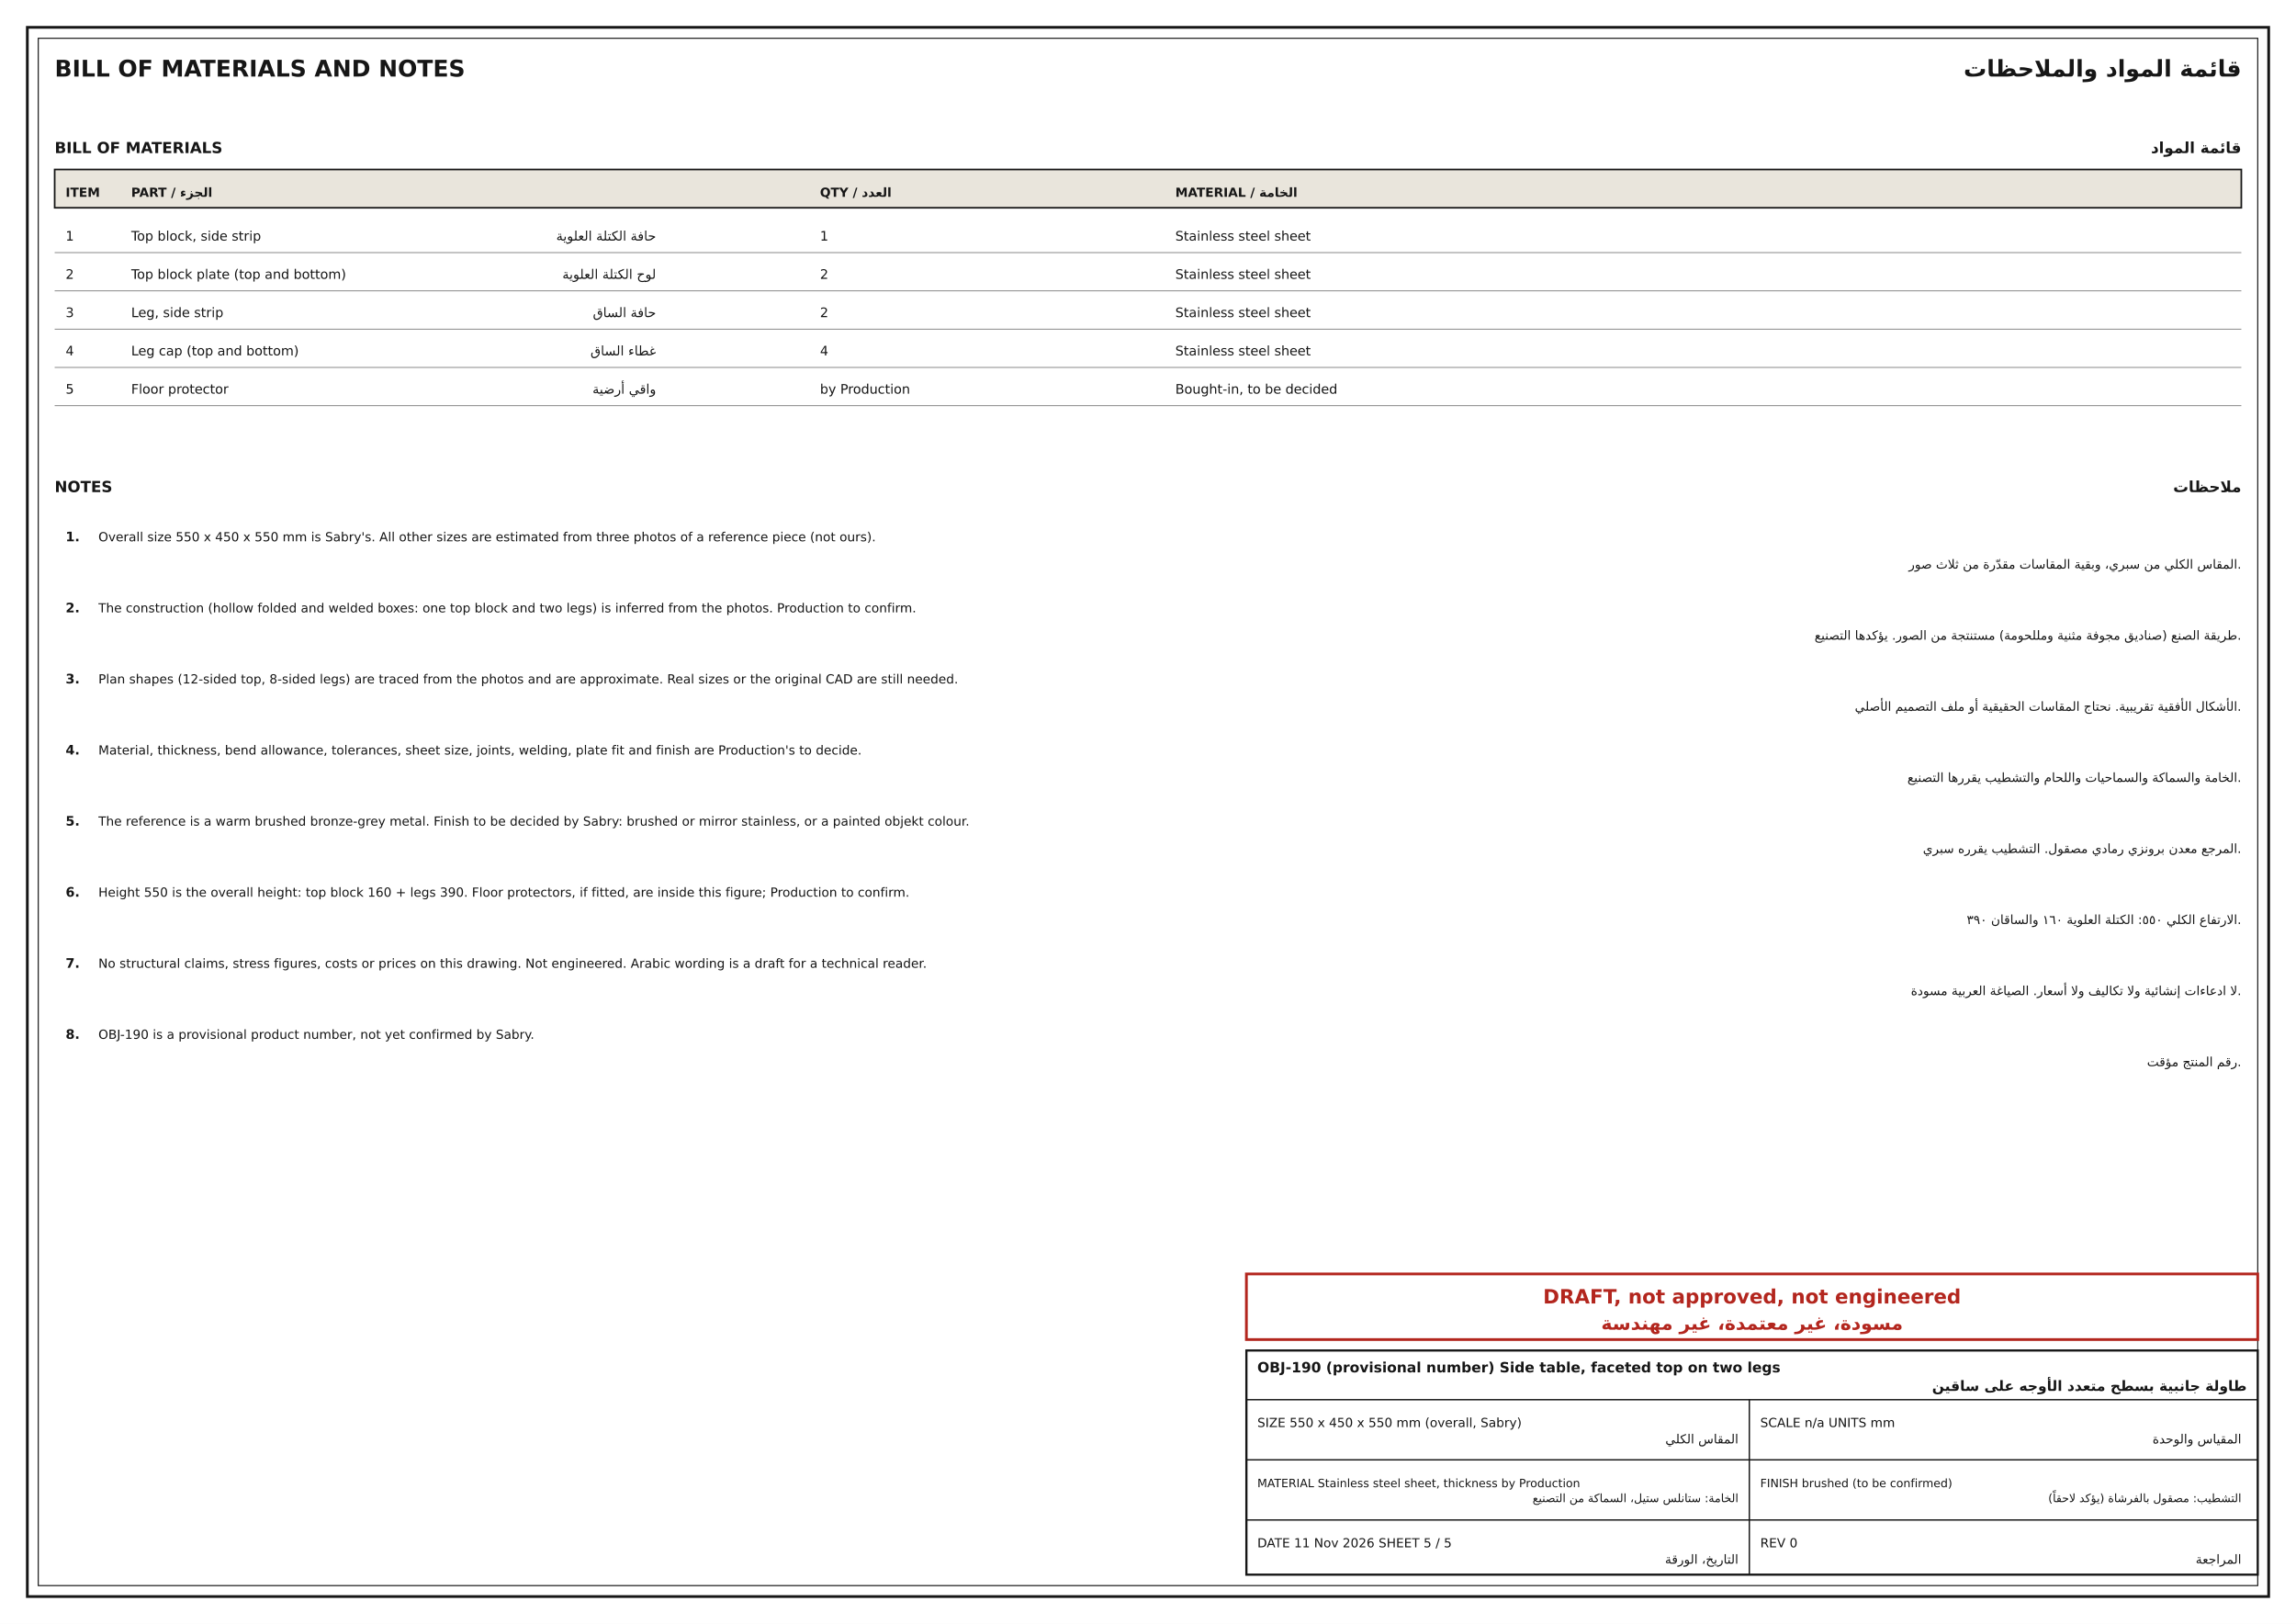
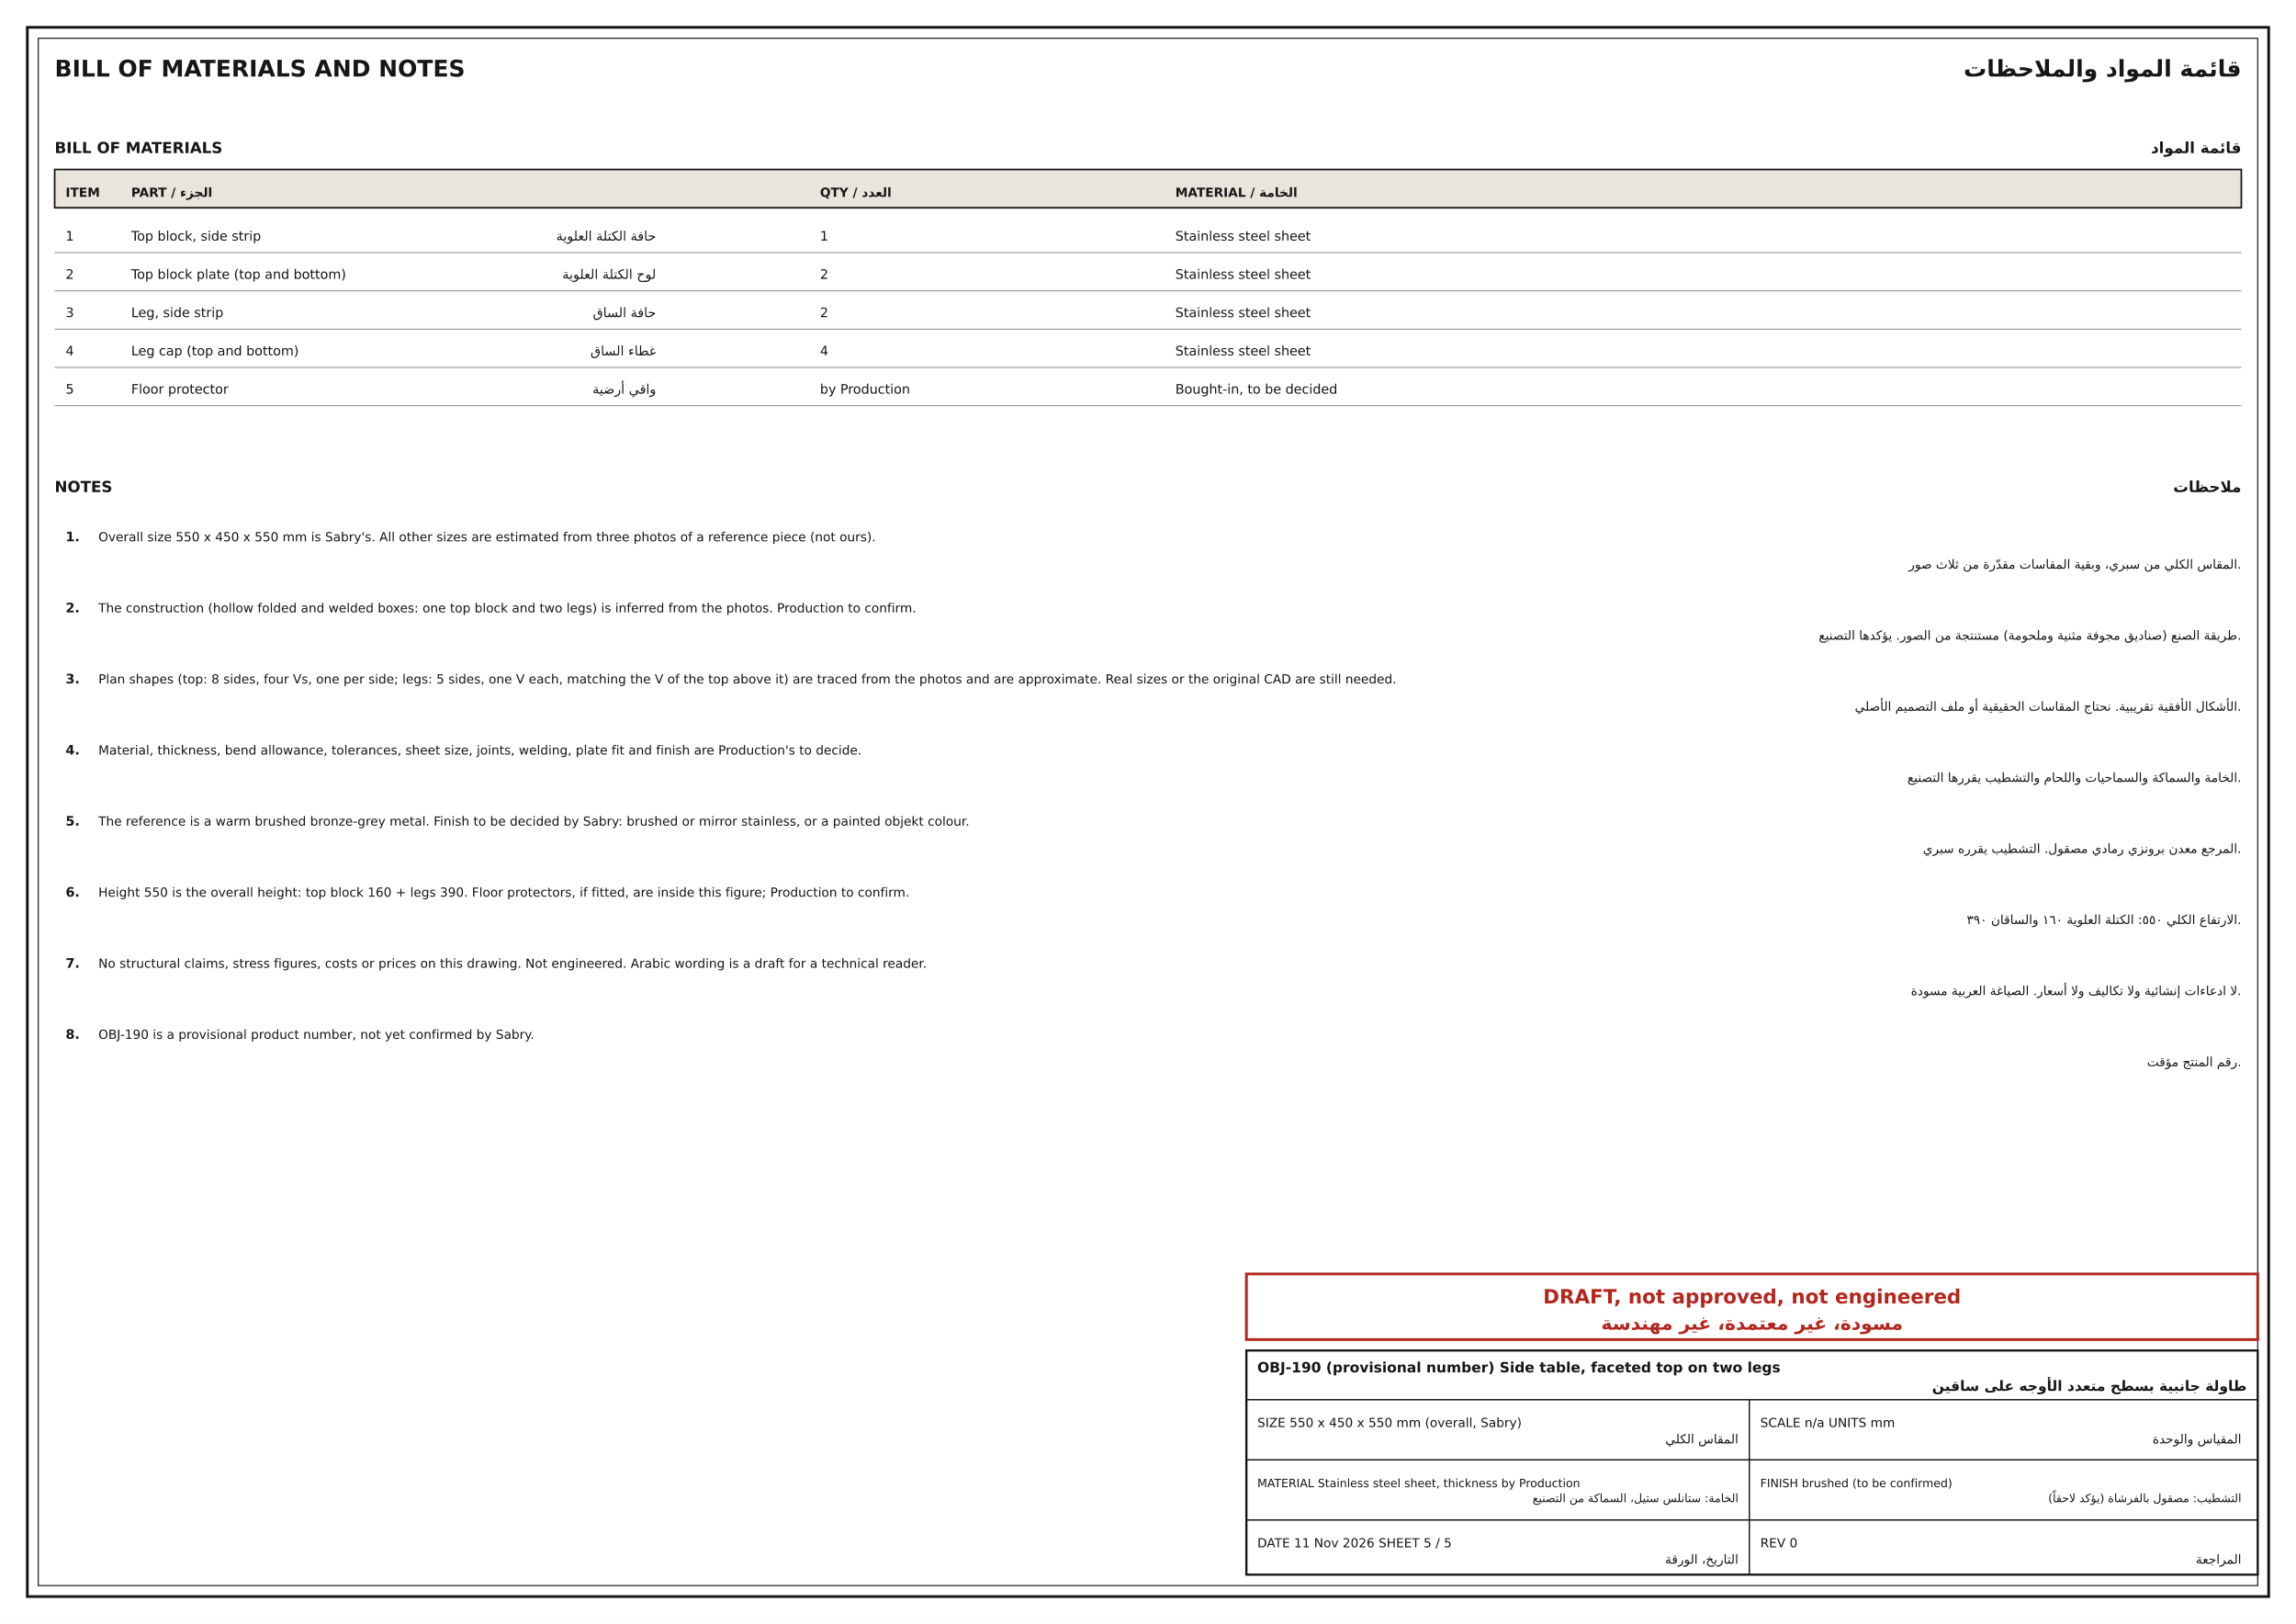
<svg xmlns="http://www.w3.org/2000/svg" viewBox="0 0 420 297" width="420mm" height="297mm">
  <rect width="420" height="297" fill="#fff" />
  <rect x="5.00" y="5.00" width="410.00" height="287.00" fill="none" stroke="#161616" stroke-width="0.5" />
  <rect x="7.00" y="7.00" width="406.00" height="283.00" fill="none" stroke="#161616" stroke-width="0.2" />
  <rect x="228.00" y="247.00" width="185.00" height="41.00" fill="#fff" stroke="#161616" stroke-width="0.4" />
  <line x1="228.00" y1="256.00" x2="413.00" y2="256.00" stroke="#161616" stroke-width="0.25" />
  <line x1="228.00" y1="267.00" x2="413.00" y2="267.00" stroke="#161616" stroke-width="0.25" />
  <line x1="228.00" y1="278.00" x2="413.00" y2="278.00" stroke="#161616" stroke-width="0.25" />
  <line x1="320.00" y1="256.00" x2="320.00" y2="288.00" stroke="#161616" stroke-width="0.25" />
  <text x="230.00" y="251.00" font-family="DejaVu Sans, Inter, Arial, sans-serif" font-size="2.6" font-weight="600" text-anchor="start" fill="#161616">OBJ-190 (provisional number)  Side table, faceted top on two legs</text>
  <text x="411.00" y="254.38" font-family="DejaVu Sans, Inter, Arial, sans-serif" font-size="2.6" font-weight="600" text-anchor="end" fill="#161616">طاولة جانبية بسطح متعدد الأوجه على ساقين</text>
  <text x="230.00" y="261.00" font-family="DejaVu Sans, Inter, Arial, sans-serif" font-size="2.3" font-weight="400" text-anchor="start" fill="#161616">SIZE  550 x 450 x 550 mm (overall, Sabry)</text>
  <text x="318.00" y="263.99" font-family="DejaVu Sans, Inter, Arial, sans-serif" font-size="2.3" font-weight="400" text-anchor="end" fill="#161616">المقاس الكلي</text>
  <text x="322.00" y="261.00" font-family="DejaVu Sans, Inter, Arial, sans-serif" font-size="2.3" font-weight="400" text-anchor="start" fill="#161616">SCALE  n/a   UNITS  mm</text>
  <text x="410.00" y="263.99" font-family="DejaVu Sans, Inter, Arial, sans-serif" font-size="2.3" font-weight="400" text-anchor="end" fill="#161616">المقياس والوحدة</text>
  <text x="230.00" y="272.00" font-family="DejaVu Sans, Inter, Arial, sans-serif" font-size="2.1" font-weight="400" text-anchor="start" fill="#161616">MATERIAL  Stainless steel sheet, thickness by Production</text>
  <text x="318.00" y="274.73" font-family="DejaVu Sans, Inter, Arial, sans-serif" font-size="2.1" font-weight="400" text-anchor="end" fill="#161616">الخامة: ستانلس ستيل، السماكة من التصنيع</text>
  <text x="322.00" y="272.00" font-family="DejaVu Sans, Inter, Arial, sans-serif" font-size="2.1" font-weight="400" text-anchor="start" fill="#161616">FINISH  brushed (to be confirmed)</text>
  <text x="410.00" y="274.73" font-family="DejaVu Sans, Inter, Arial, sans-serif" font-size="2.1" font-weight="400" text-anchor="end" fill="#161616">التشطيب: مصقول بالفرشاة (يؤكد لاحقاً)</text>
  <text x="230.00" y="283.00" font-family="DejaVu Sans, Inter, Arial, sans-serif" font-size="2.3" font-weight="400" text-anchor="start" fill="#161616">DATE  11 Nov 2026      SHEET 5 / 5</text>
  <text x="318.00" y="285.99" font-family="DejaVu Sans, Inter, Arial, sans-serif" font-size="2.3" font-weight="400" text-anchor="end" fill="#161616">التاريخ، الورقة</text>
  <text x="322.00" y="283.00" font-family="DejaVu Sans, Inter, Arial, sans-serif" font-size="2.3" font-weight="400" text-anchor="start" fill="#161616">REV  0</text>
  <text x="410.00" y="285.99" font-family="DejaVu Sans, Inter, Arial, sans-serif" font-size="2.3" font-weight="400" text-anchor="end" fill="#161616">المراجعة</text>
  <rect x="228.00" y="233.00" width="185.00" height="12.00" fill="#fff" stroke="#b3261e" stroke-width="0.5" />
  <text x="320.50" y="238.40" font-family="DejaVu Sans, Inter, Arial, sans-serif" font-size="3.6" font-weight="700" text-anchor="middle" fill="#b3261e">DRAFT, not approved, not engineered</text>
  <text x="320.50" y="243.20" font-family="DejaVu Sans, Inter, Arial, sans-serif" font-size="3.4" font-weight="700" text-anchor="middle" fill="#b3261e">مسودة، غير معتمدة، غير مهندسة</text>
  <text x="10.00" y="14.00" font-family="DejaVu Sans, Inter, Arial, sans-serif" font-size="4.2" font-weight="700" text-anchor="start" fill="#161616">BILL OF MATERIALS AND NOTES</text>
  <text x="410.00" y="14.00" font-family="DejaVu Sans, Inter, Arial, sans-serif" font-size="4.2" font-weight="700" text-anchor="end" fill="#161616">قائمة المواد والملاحظات</text>
  <text x="10.00" y="28.00" font-family="DejaVu Sans, Inter, Arial, sans-serif" font-size="2.8" font-weight="600" text-anchor="start" fill="#161616">BILL OF MATERIALS</text>
  <text x="410.00" y="28.00" font-family="DejaVu Sans, Inter, Arial, sans-serif" font-size="2.8" font-weight="600" text-anchor="end" fill="#161616">قائمة المواد</text>
  <rect x="10.00" y="31.00" width="400.00" height="7.00" fill="#e9e5dc" stroke="#161616" stroke-width="0.3" />
  <text x="12.00" y="36.00" font-family="DejaVu Sans, Inter, Arial, sans-serif" font-size="2.3" font-weight="600" text-anchor="start" fill="#161616">ITEM</text>
  <text x="24.00" y="36.00" font-family="DejaVu Sans, Inter, Arial, sans-serif" font-size="2.3" font-weight="600" text-anchor="start" fill="#161616">PART / الجزء</text>
  <text x="150.00" y="36.00" font-family="DejaVu Sans, Inter, Arial, sans-serif" font-size="2.3" font-weight="600" text-anchor="start" fill="#161616">QTY / العدد</text>
  <text x="215.00" y="36.00" font-family="DejaVu Sans, Inter, Arial, sans-serif" font-size="2.3" font-weight="600" text-anchor="start" fill="#161616">MATERIAL / الخامة</text>
  <line x1="10.00" y1="46.20" x2="410.00" y2="46.20" stroke="#7a7a7a" stroke-width="0.15" />
  <text x="12.00" y="44.00" font-family="DejaVu Sans, Inter, Arial, sans-serif" font-size="2.4" font-weight="400" text-anchor="start" fill="#161616">1</text>
  <text x="24.00" y="44.00" font-family="DejaVu Sans, Inter, Arial, sans-serif" font-size="2.4" font-weight="400" text-anchor="start" fill="#161616">Top block, side strip</text>
  <text x="120.00" y="44.00" font-family="DejaVu Sans, Inter, Arial, sans-serif" font-size="2.4" font-weight="400" text-anchor="end" fill="#161616">حافة الكتلة العلوية</text>
  <text x="150.00" y="44.00" font-family="DejaVu Sans, Inter, Arial, sans-serif" font-size="2.4" font-weight="400" text-anchor="start" fill="#161616">1</text>
  <text x="215.00" y="44.00" font-family="DejaVu Sans, Inter, Arial, sans-serif" font-size="2.4" font-weight="400" text-anchor="start" fill="#161616">Stainless steel sheet</text>
  <line x1="10.00" y1="53.20" x2="410.00" y2="53.20" stroke="#7a7a7a" stroke-width="0.15" />
  <text x="12.00" y="51.00" font-family="DejaVu Sans, Inter, Arial, sans-serif" font-size="2.4" font-weight="400" text-anchor="start" fill="#161616">2</text>
  <text x="24.00" y="51.00" font-family="DejaVu Sans, Inter, Arial, sans-serif" font-size="2.4" font-weight="400" text-anchor="start" fill="#161616">Top block plate (top and bottom)</text>
  <text x="120.00" y="51.00" font-family="DejaVu Sans, Inter, Arial, sans-serif" font-size="2.4" font-weight="400" text-anchor="end" fill="#161616">لوح الكتلة العلوية</text>
  <text x="150.00" y="51.00" font-family="DejaVu Sans, Inter, Arial, sans-serif" font-size="2.4" font-weight="400" text-anchor="start" fill="#161616">2</text>
  <text x="215.00" y="51.00" font-family="DejaVu Sans, Inter, Arial, sans-serif" font-size="2.4" font-weight="400" text-anchor="start" fill="#161616">Stainless steel sheet</text>
  <line x1="10.00" y1="60.20" x2="410.00" y2="60.20" stroke="#7a7a7a" stroke-width="0.15" />
  <text x="12.00" y="58.00" font-family="DejaVu Sans, Inter, Arial, sans-serif" font-size="2.4" font-weight="400" text-anchor="start" fill="#161616">3</text>
  <text x="24.00" y="58.00" font-family="DejaVu Sans, Inter, Arial, sans-serif" font-size="2.4" font-weight="400" text-anchor="start" fill="#161616">Leg, side strip</text>
  <text x="120.00" y="58.00" font-family="DejaVu Sans, Inter, Arial, sans-serif" font-size="2.4" font-weight="400" text-anchor="end" fill="#161616">حافة الساق</text>
  <text x="150.00" y="58.00" font-family="DejaVu Sans, Inter, Arial, sans-serif" font-size="2.4" font-weight="400" text-anchor="start" fill="#161616">2</text>
  <text x="215.00" y="58.00" font-family="DejaVu Sans, Inter, Arial, sans-serif" font-size="2.4" font-weight="400" text-anchor="start" fill="#161616">Stainless steel sheet</text>
  <line x1="10.00" y1="67.20" x2="410.00" y2="67.20" stroke="#7a7a7a" stroke-width="0.15" />
  <text x="12.00" y="65.00" font-family="DejaVu Sans, Inter, Arial, sans-serif" font-size="2.4" font-weight="400" text-anchor="start" fill="#161616">4</text>
  <text x="24.00" y="65.00" font-family="DejaVu Sans, Inter, Arial, sans-serif" font-size="2.4" font-weight="400" text-anchor="start" fill="#161616">Leg cap (top and bottom)</text>
  <text x="120.00" y="65.00" font-family="DejaVu Sans, Inter, Arial, sans-serif" font-size="2.4" font-weight="400" text-anchor="end" fill="#161616">غطاء الساق</text>
  <text x="150.00" y="65.00" font-family="DejaVu Sans, Inter, Arial, sans-serif" font-size="2.4" font-weight="400" text-anchor="start" fill="#161616">4</text>
  <text x="215.00" y="65.00" font-family="DejaVu Sans, Inter, Arial, sans-serif" font-size="2.4" font-weight="400" text-anchor="start" fill="#161616">Stainless steel sheet</text>
  <line x1="10.00" y1="74.20" x2="410.00" y2="74.20" stroke="#7a7a7a" stroke-width="0.15" />
  <text x="12.00" y="72.00" font-family="DejaVu Sans, Inter, Arial, sans-serif" font-size="2.4" font-weight="400" text-anchor="start" fill="#161616">5</text>
  <text x="24.00" y="72.00" font-family="DejaVu Sans, Inter, Arial, sans-serif" font-size="2.4" font-weight="400" text-anchor="start" fill="#161616">Floor protector</text>
  <text x="120.00" y="72.00" font-family="DejaVu Sans, Inter, Arial, sans-serif" font-size="2.4" font-weight="400" text-anchor="end" fill="#161616">واقي أرضية</text>
  <text x="150.00" y="72.00" font-family="DejaVu Sans, Inter, Arial, sans-serif" font-size="2.4" font-weight="400" text-anchor="start" fill="#161616">by Production</text>
  <text x="215.00" y="72.00" font-family="DejaVu Sans, Inter, Arial, sans-serif" font-size="2.4" font-weight="400" text-anchor="start" fill="#161616">Bought-in, to be decided</text>
  <text x="10.00" y="90.00" font-family="DejaVu Sans, Inter, Arial, sans-serif" font-size="2.8" font-weight="600" text-anchor="start" fill="#161616">NOTES</text>
  <text x="410.00" y="90.00" font-family="DejaVu Sans, Inter, Arial, sans-serif" font-size="2.8" font-weight="600" text-anchor="end" fill="#161616">ملاحظات</text>
  <text x="12.00" y="99.00" font-family="DejaVu Sans, Inter, Arial, sans-serif" font-size="2.4" font-weight="600" text-anchor="start" fill="#161616">1.</text>
  <text x="18.00" y="99.00" font-family="DejaVu Sans, Inter, Arial, sans-serif" font-size="2.3" font-weight="400" text-anchor="start" fill="#161616">Overall size 550 x 450 x 550 mm is Sabry's. All other sizes are estimated from three photos of a reference piece (not ours).</text>
  <text x="410.00" y="104.00" font-family="DejaVu Sans, Inter, Arial, sans-serif" font-size="2.3" font-weight="400" text-anchor="end" fill="#161616">المقاس الكلي من سبري، وبقية المقاسات مقدّرة من ثلاث صور.</text>
  <text x="12.00" y="112.00" font-family="DejaVu Sans, Inter, Arial, sans-serif" font-size="2.4" font-weight="600" text-anchor="start" fill="#161616">2.</text>
  <text x="18.00" y="112.00" font-family="DejaVu Sans, Inter, Arial, sans-serif" font-size="2.3" font-weight="400" text-anchor="start" fill="#161616">The construction (hollow folded and welded boxes: one top block and two legs) is inferred from the photos. Production to confirm.</text>
-   <text x="410.00" y="117.00" font-family="DejaVu Sans, Inter, Arial, sans-serif" font-size="2.3" font-weight="400" text-anchor="end" fill="#161616">طريقة الصنع (صناديق مجوفة مثنية ومللحومة) مستنتجة من الصور. يؤكدها التصنيع.</text>
+   <text x="410.00" y="117.00" font-family="DejaVu Sans, Inter, Arial, sans-serif" font-size="2.3" font-weight="400" text-anchor="end" fill="#161616">طريقة الصنع (صناديق مجوفة مثنية وملحومة) مستنتجة من الصور. يؤكدها التصنيع.</text>
  <text x="12.00" y="125.00" font-family="DejaVu Sans, Inter, Arial, sans-serif" font-size="2.4" font-weight="600" text-anchor="start" fill="#161616">3.</text>
-   <text x="18.00" y="125.00" font-family="DejaVu Sans, Inter, Arial, sans-serif" font-size="2.3" font-weight="400" text-anchor="start" fill="#161616">Plan shapes (12-sided top, 8-sided legs) are traced from the photos and are approximate. Real sizes or the original CAD are still needed.</text>
+   <text x="18.00" y="125.00" font-family="DejaVu Sans, Inter, Arial, sans-serif" font-size="2.3" font-weight="400" text-anchor="start" fill="#161616">Plan shapes (top: 8 sides, four Vs, one per side; legs: 5 sides, one V each, matching the V of the top above it) are traced from the photos and are approximate. Real sizes or the original CAD are still needed.</text>
  <text x="410.00" y="130.00" font-family="DejaVu Sans, Inter, Arial, sans-serif" font-size="2.3" font-weight="400" text-anchor="end" fill="#161616">الأشكال الأفقية تقريبية. نحتاج المقاسات الحقيقية أو ملف التصميم الأصلي.</text>
  <text x="12.00" y="138.00" font-family="DejaVu Sans, Inter, Arial, sans-serif" font-size="2.4" font-weight="600" text-anchor="start" fill="#161616">4.</text>
  <text x="18.00" y="138.00" font-family="DejaVu Sans, Inter, Arial, sans-serif" font-size="2.3" font-weight="400" text-anchor="start" fill="#161616">Material, thickness, bend allowance, tolerances, sheet size, joints, welding, plate fit and finish are Production's to decide.</text>
  <text x="410.00" y="143.00" font-family="DejaVu Sans, Inter, Arial, sans-serif" font-size="2.3" font-weight="400" text-anchor="end" fill="#161616">الخامة والسماكة والسماحيات واللحام والتشطيب يقررها التصنيع.</text>
  <text x="12.00" y="151.00" font-family="DejaVu Sans, Inter, Arial, sans-serif" font-size="2.4" font-weight="600" text-anchor="start" fill="#161616">5.</text>
  <text x="18.00" y="151.00" font-family="DejaVu Sans, Inter, Arial, sans-serif" font-size="2.3" font-weight="400" text-anchor="start" fill="#161616">The reference is a warm brushed bronze-grey metal. Finish to be decided by Sabry: brushed or mirror stainless, or a painted objekt colour.</text>
  <text x="410.00" y="156.00" font-family="DejaVu Sans, Inter, Arial, sans-serif" font-size="2.3" font-weight="400" text-anchor="end" fill="#161616">المرجع معدن برونزي رمادي مصقول. التشطيب يقرره سبري.</text>
  <text x="12.00" y="164.00" font-family="DejaVu Sans, Inter, Arial, sans-serif" font-size="2.4" font-weight="600" text-anchor="start" fill="#161616">6.</text>
  <text x="18.00" y="164.00" font-family="DejaVu Sans, Inter, Arial, sans-serif" font-size="2.3" font-weight="400" text-anchor="start" fill="#161616">Height 550 is the overall height: top block 160 + legs 390. Floor protectors, if fitted, are inside this figure; Production to confirm.</text>
  <text x="410.00" y="169.00" font-family="DejaVu Sans, Inter, Arial, sans-serif" font-size="2.3" font-weight="400" text-anchor="end" fill="#161616">الارتفاع الكلي ٥٥٠: الكتلة العلوية ١٦٠ والساقان ٣٩٠.</text>
  <text x="12.00" y="177.00" font-family="DejaVu Sans, Inter, Arial, sans-serif" font-size="2.4" font-weight="600" text-anchor="start" fill="#161616">7.</text>
  <text x="18.00" y="177.00" font-family="DejaVu Sans, Inter, Arial, sans-serif" font-size="2.3" font-weight="400" text-anchor="start" fill="#161616">No structural claims, stress figures, costs or prices on this drawing. Not engineered. Arabic wording is a draft for a technical reader.</text>
  <text x="410.00" y="182.00" font-family="DejaVu Sans, Inter, Arial, sans-serif" font-size="2.3" font-weight="400" text-anchor="end" fill="#161616">لا ادعاءات إنشائية ولا تكاليف ولا أسعار. الصياغة العربية مسودة.</text>
  <text x="12.00" y="190.00" font-family="DejaVu Sans, Inter, Arial, sans-serif" font-size="2.4" font-weight="600" text-anchor="start" fill="#161616">8.</text>
  <text x="18.00" y="190.00" font-family="DejaVu Sans, Inter, Arial, sans-serif" font-size="2.3" font-weight="400" text-anchor="start" fill="#161616">OBJ-190 is a provisional product number, not yet confirmed by Sabry.</text>
  <text x="410.00" y="195.00" font-family="DejaVu Sans, Inter, Arial, sans-serif" font-size="2.3" font-weight="400" text-anchor="end" fill="#161616">رقم المنتج مؤقت.</text>
</svg>
